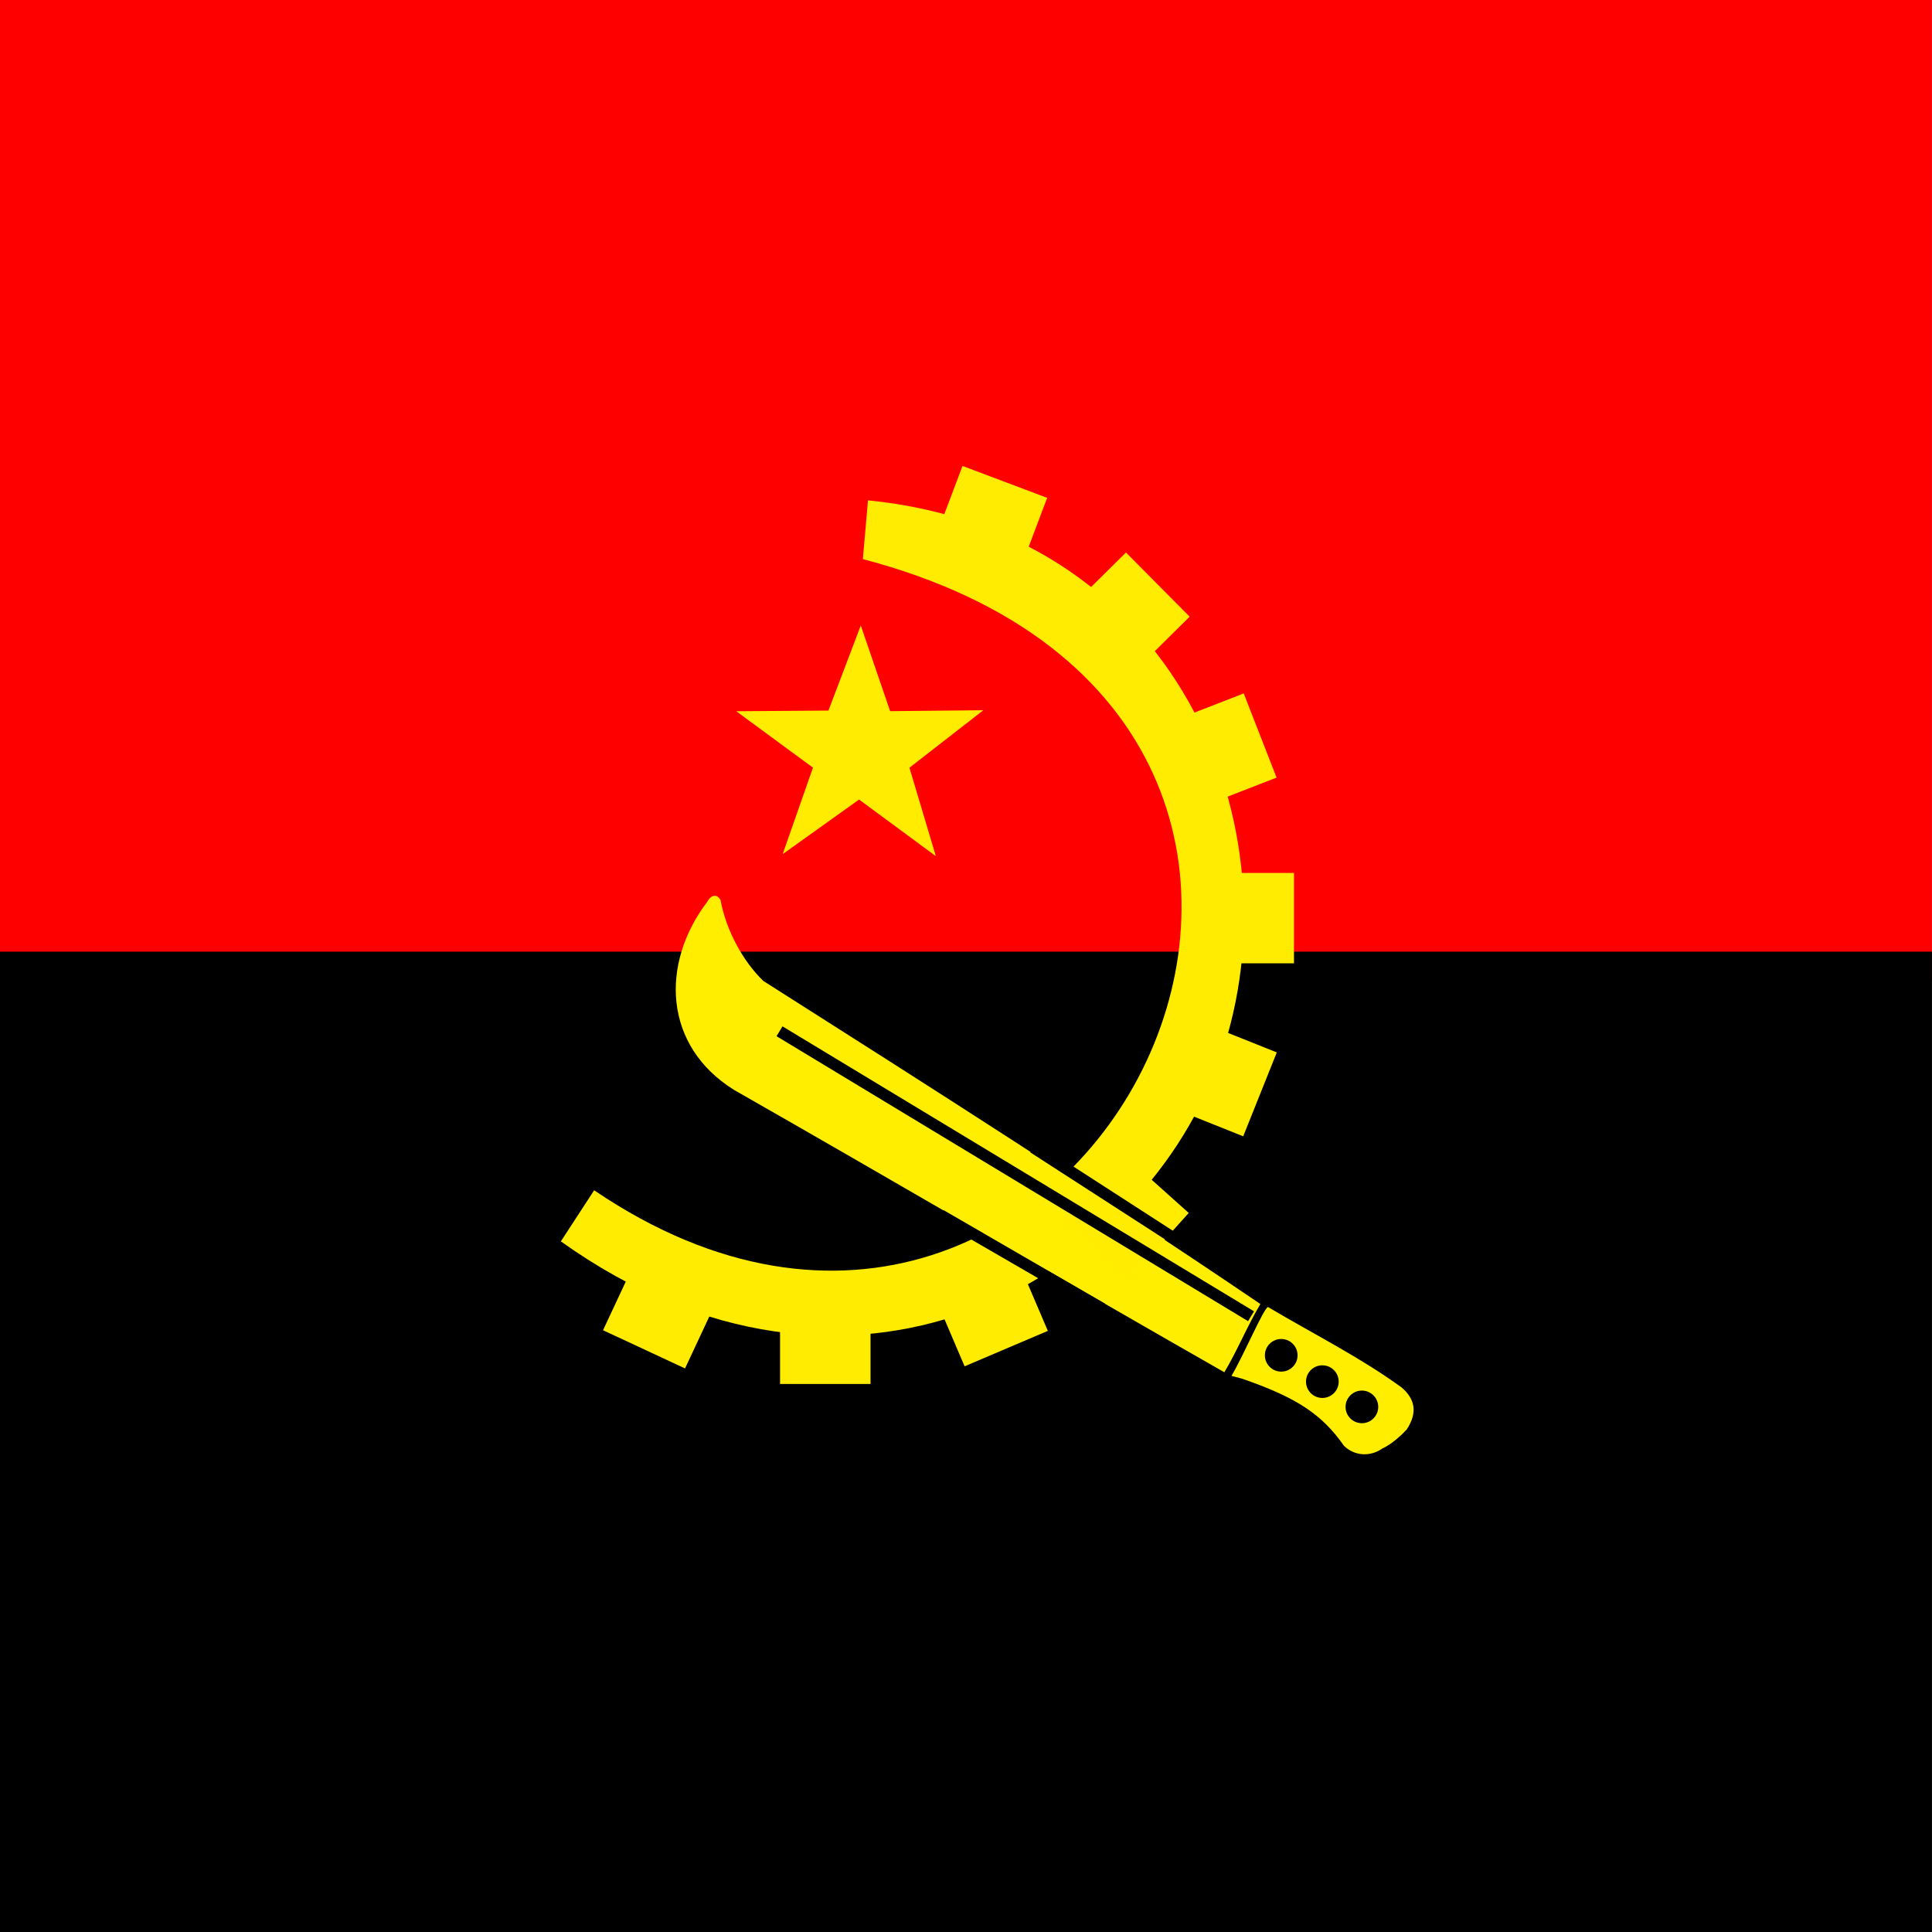
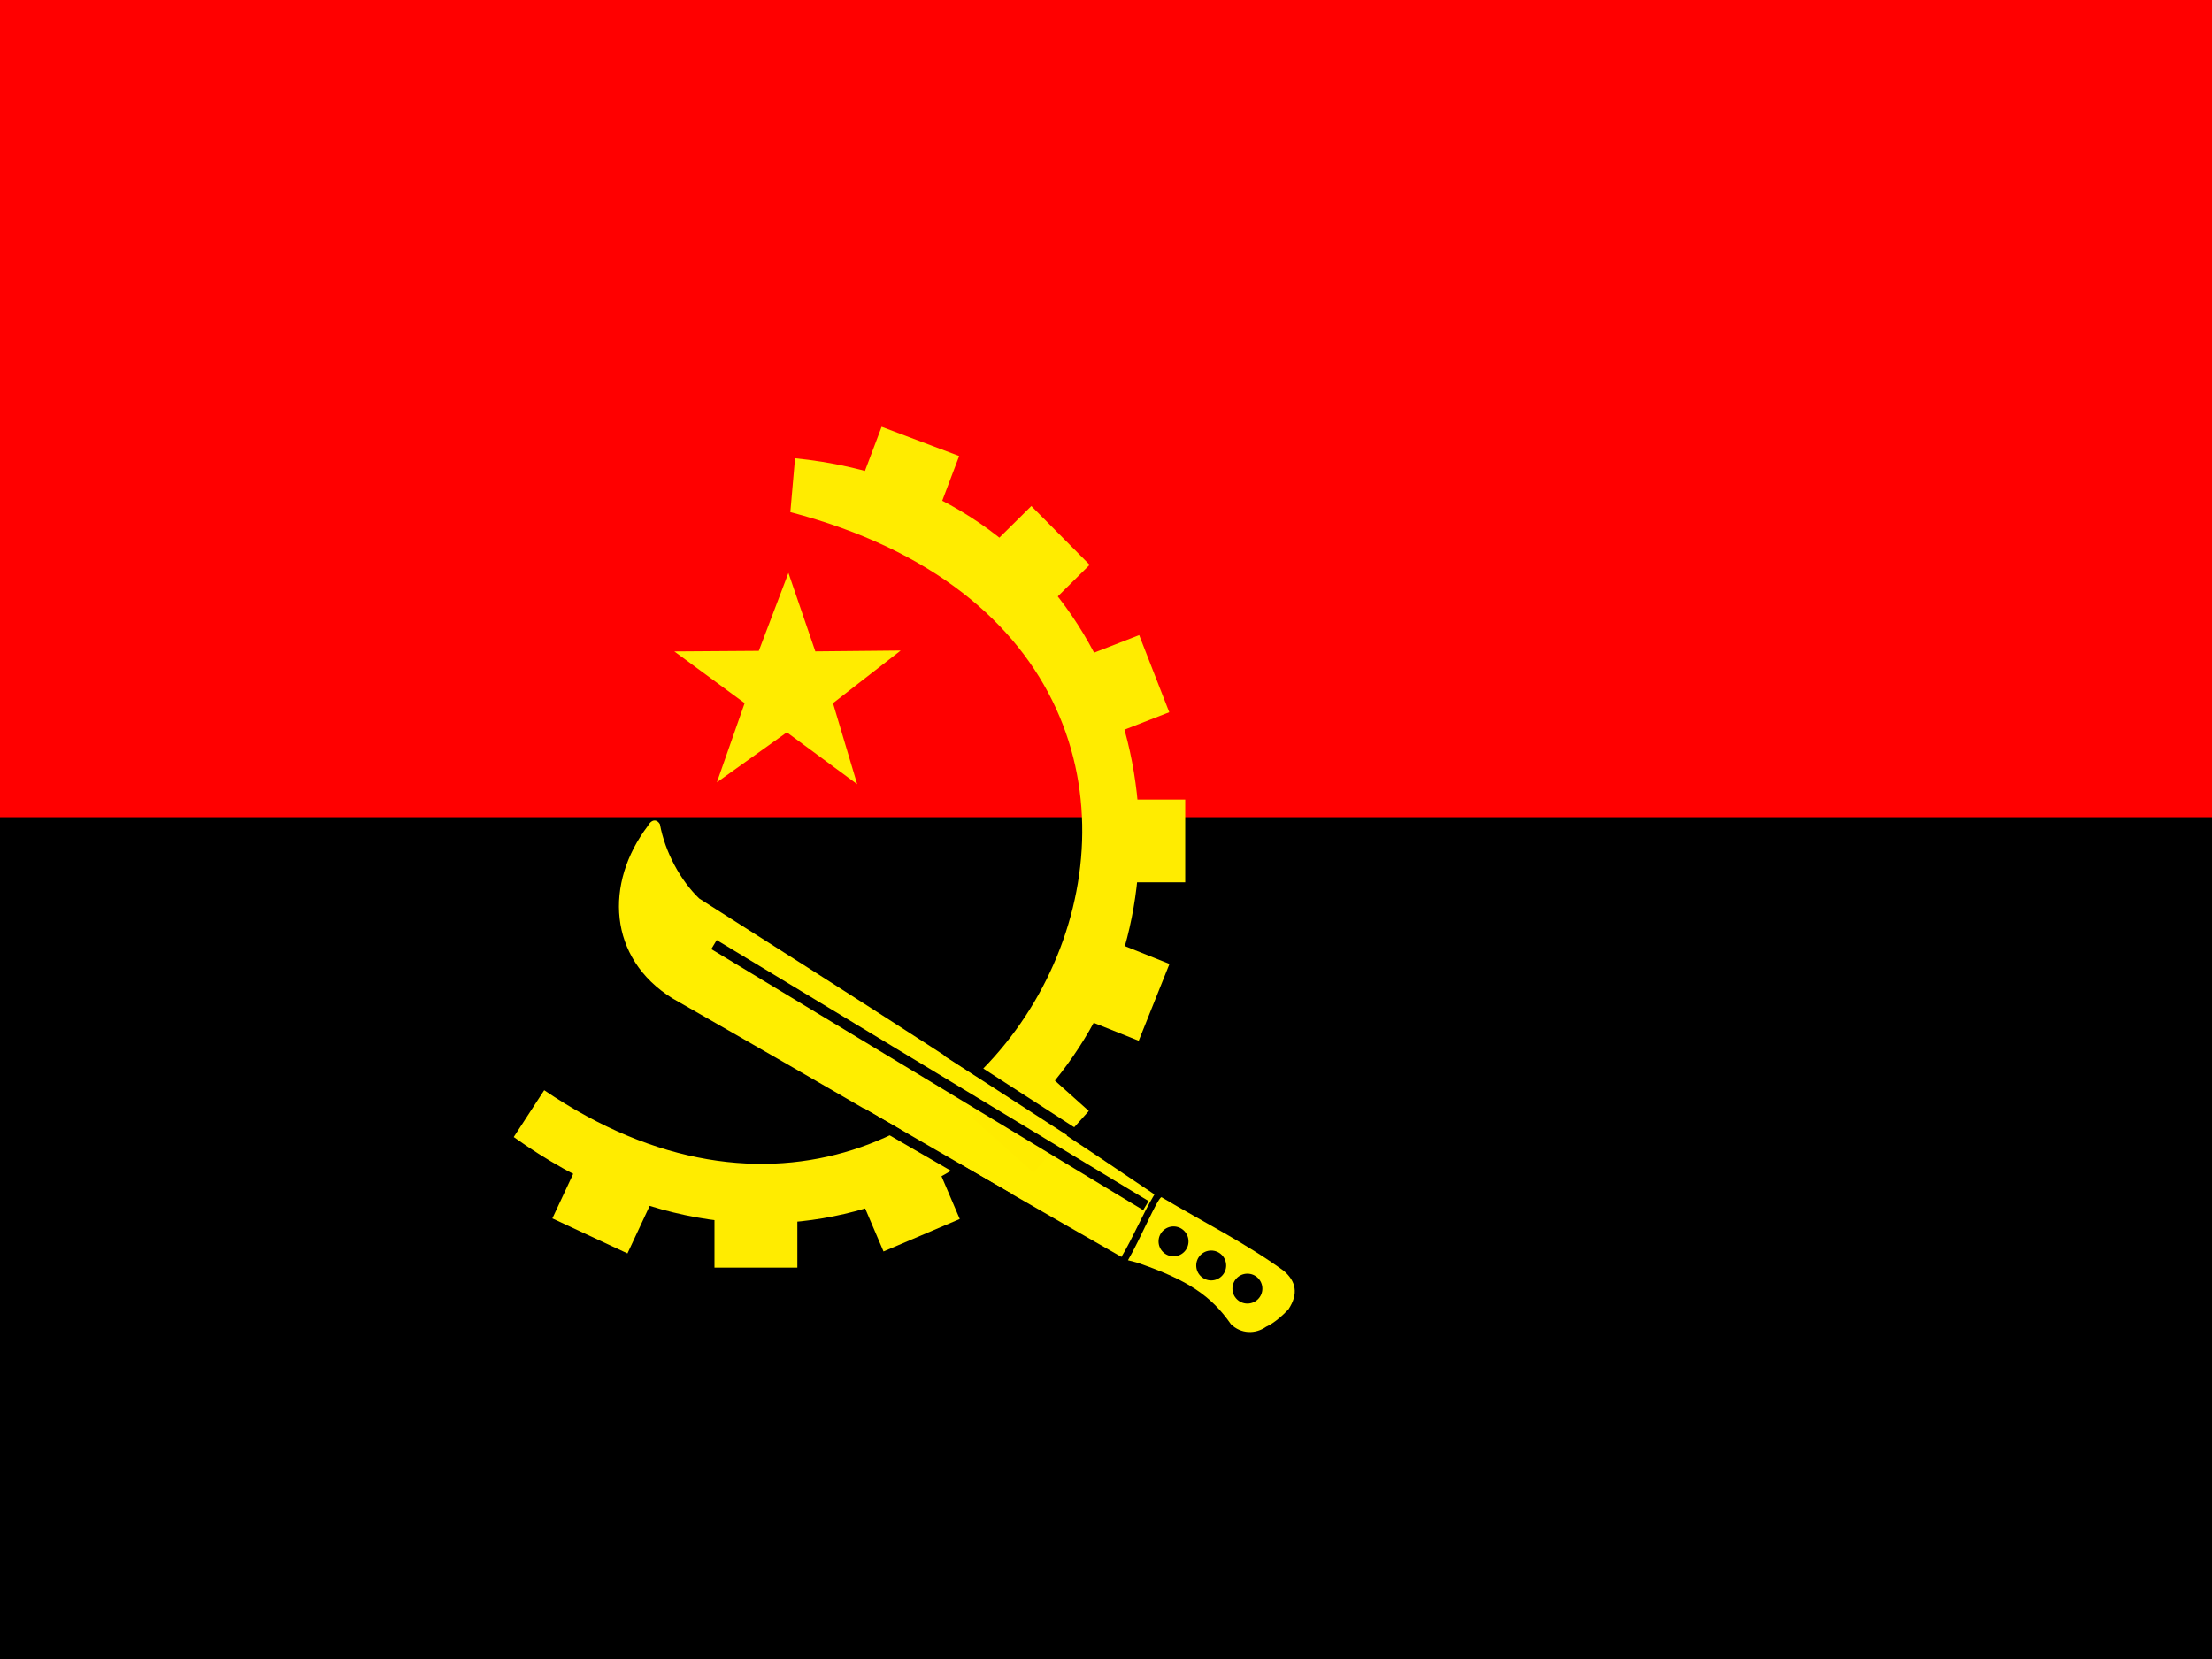
- <svg xmlns="http://www.w3.org/2000/svg" height="512" width="512" viewBox="0 0 512 512">
+ <svg xmlns="http://www.w3.org/2000/svg" height="480" width="640" viewBox="0 0 640 480">
  <g fill-rule="evenodd" stroke-width="1pt">
-     <path fill="red" d="M0 0h511.993v259.824H0z" />
-     <path d="M0 252.2h511.993v259.824H0z" />
+     <path fill="red" d="M0 0h640v243.574H0z" />
+     <path d="M0 236.428h640v243.574H0z" />
  </g>
  <path d="M228.67 148.173c165.22 43.304 58.99 255.64-71.216 167.26l-8.817 13.545c76.628 54.658 152.57 10.66 173.9-46.358 22.297-58.788-7.52-141.48-92.51-150.03l-1.356 15.576z" fill-rule="evenodd" fill="#ffec00" />
  <path fill-rule="evenodd" fill="#ffec00" d="M169.955 330.827l21.73 10.125-10.142 21.696-21.73-10.125zm148.985-99.48h23.98v23.942h-23.98zm-11.684-38.892l22.342-8.694 8.707 22.31-22.342 8.693zm-25.894-29.188l17.035-16.85 16.877 17.01-17.035 16.85zm-26.284-39.787l22.434 8.455-8.468 22.4-22.434-8.455zM316.1 270.01l22.265 8.888-8.902 22.23-22.265-8.887zm-69.876 70.05l22.06-9.388 9.402 22.025-22.058 9.39zm-39.504 2.77h23.98v23.94h-23.98zm41.29-115.937l-20.35-15.006-20.245 14.47 8.034-22.92-20.348-14.956 24.447-.17 8.567-22.55 7.782 22.702 24.7-.242-19.586 15.232 6.996 23.44z" />
  <path d="M336.03 346.376c-1.21.418-6.23 12.39-9.675 18.248 1.797.51 2.56.596 3.625 1.025 13.655 4.8 20.384 9.18 26.186 17.504 2.888 2.79 7.032 2.93 10.198.697 0 0 2.795-1.114 6.43-5.02 2.968-4.52 2.194-8.11-1.384-11.16-10.944-7.952-22.9-13.902-35.38-21.295z" fill-rule="evenodd" fill="#fe0" />
  <path d="M365.247 372.842c0 2.388-1.94 4.324-4.33 4.324s-4.333-1.936-4.333-4.324 1.94-4.325 4.332-4.325 4.33 1.936 4.33 4.325zM343.87 359.17c0 2.388-1.94 4.324-4.33 4.324s-4.333-1.936-4.333-4.324 1.94-4.325 4.332-4.325 4.33 1.936 4.33 4.325zm10.898 6.975c0 2.39-1.94 4.325-4.33 4.325s-4.333-1.936-4.333-4.325 1.94-4.324 4.332-4.324 4.33 1.937 4.33 4.325z" fill-rule="evenodd" />
  <path d="M324.47 363.667c-42.57-24.273-87.31-50.52-129.88-74.796-18.75-11.635-19.683-33.384-7.17-49.875 1.302-2.337 2.836-1.758 3.514-.524 1.463 8.03 5.97 16.325 11.37 21.496 44.693 28.383 87.732 55.804 131.71 85.613-3.448 5.767-6.104 12.32-9.55 18.086z" fill-rule="evenodd" fill="#fe0" />
  <path fill-rule="evenodd" fill="#ffec00" d="M297.174 305.457l17.85 15.986-16.01 17.824-17.85-15.986z" />
  <path d="M331.54 348.82L206.58 273.3m109.53 58.093l-42.24-27.28m18.21 42.687l-42.75-24.755" stroke="#000" stroke-width="3.05" fill="none" />
</svg>
